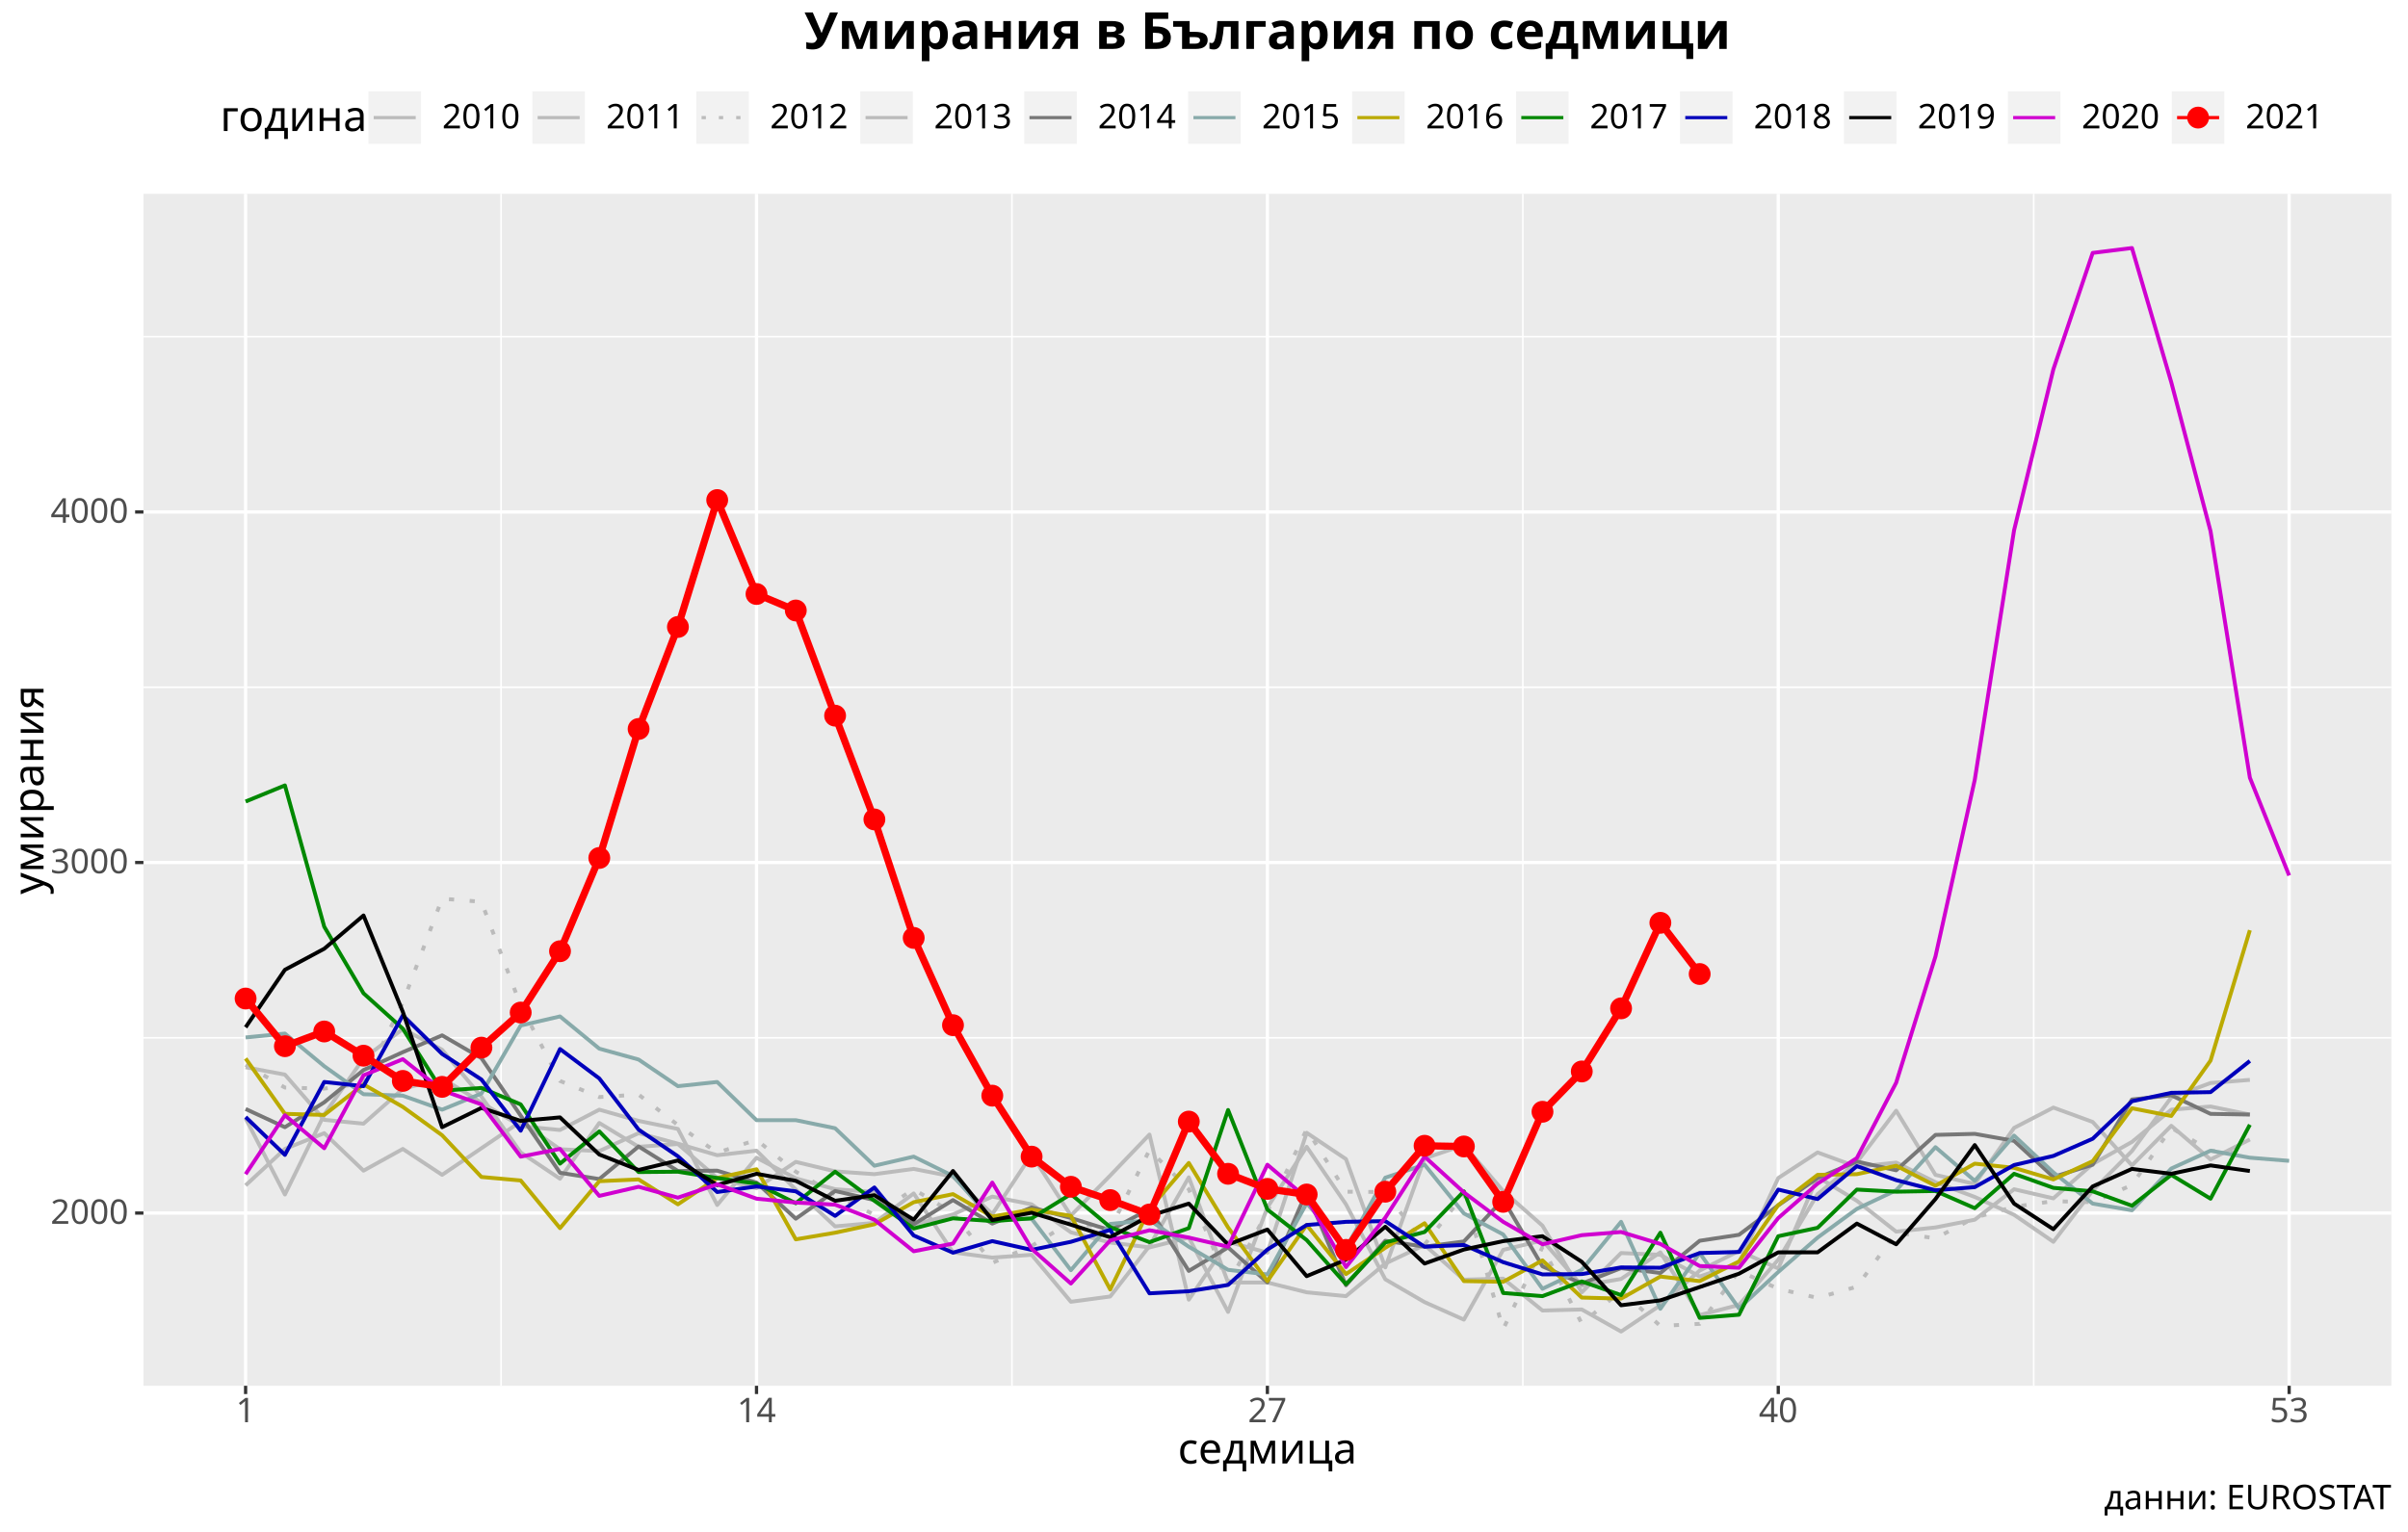
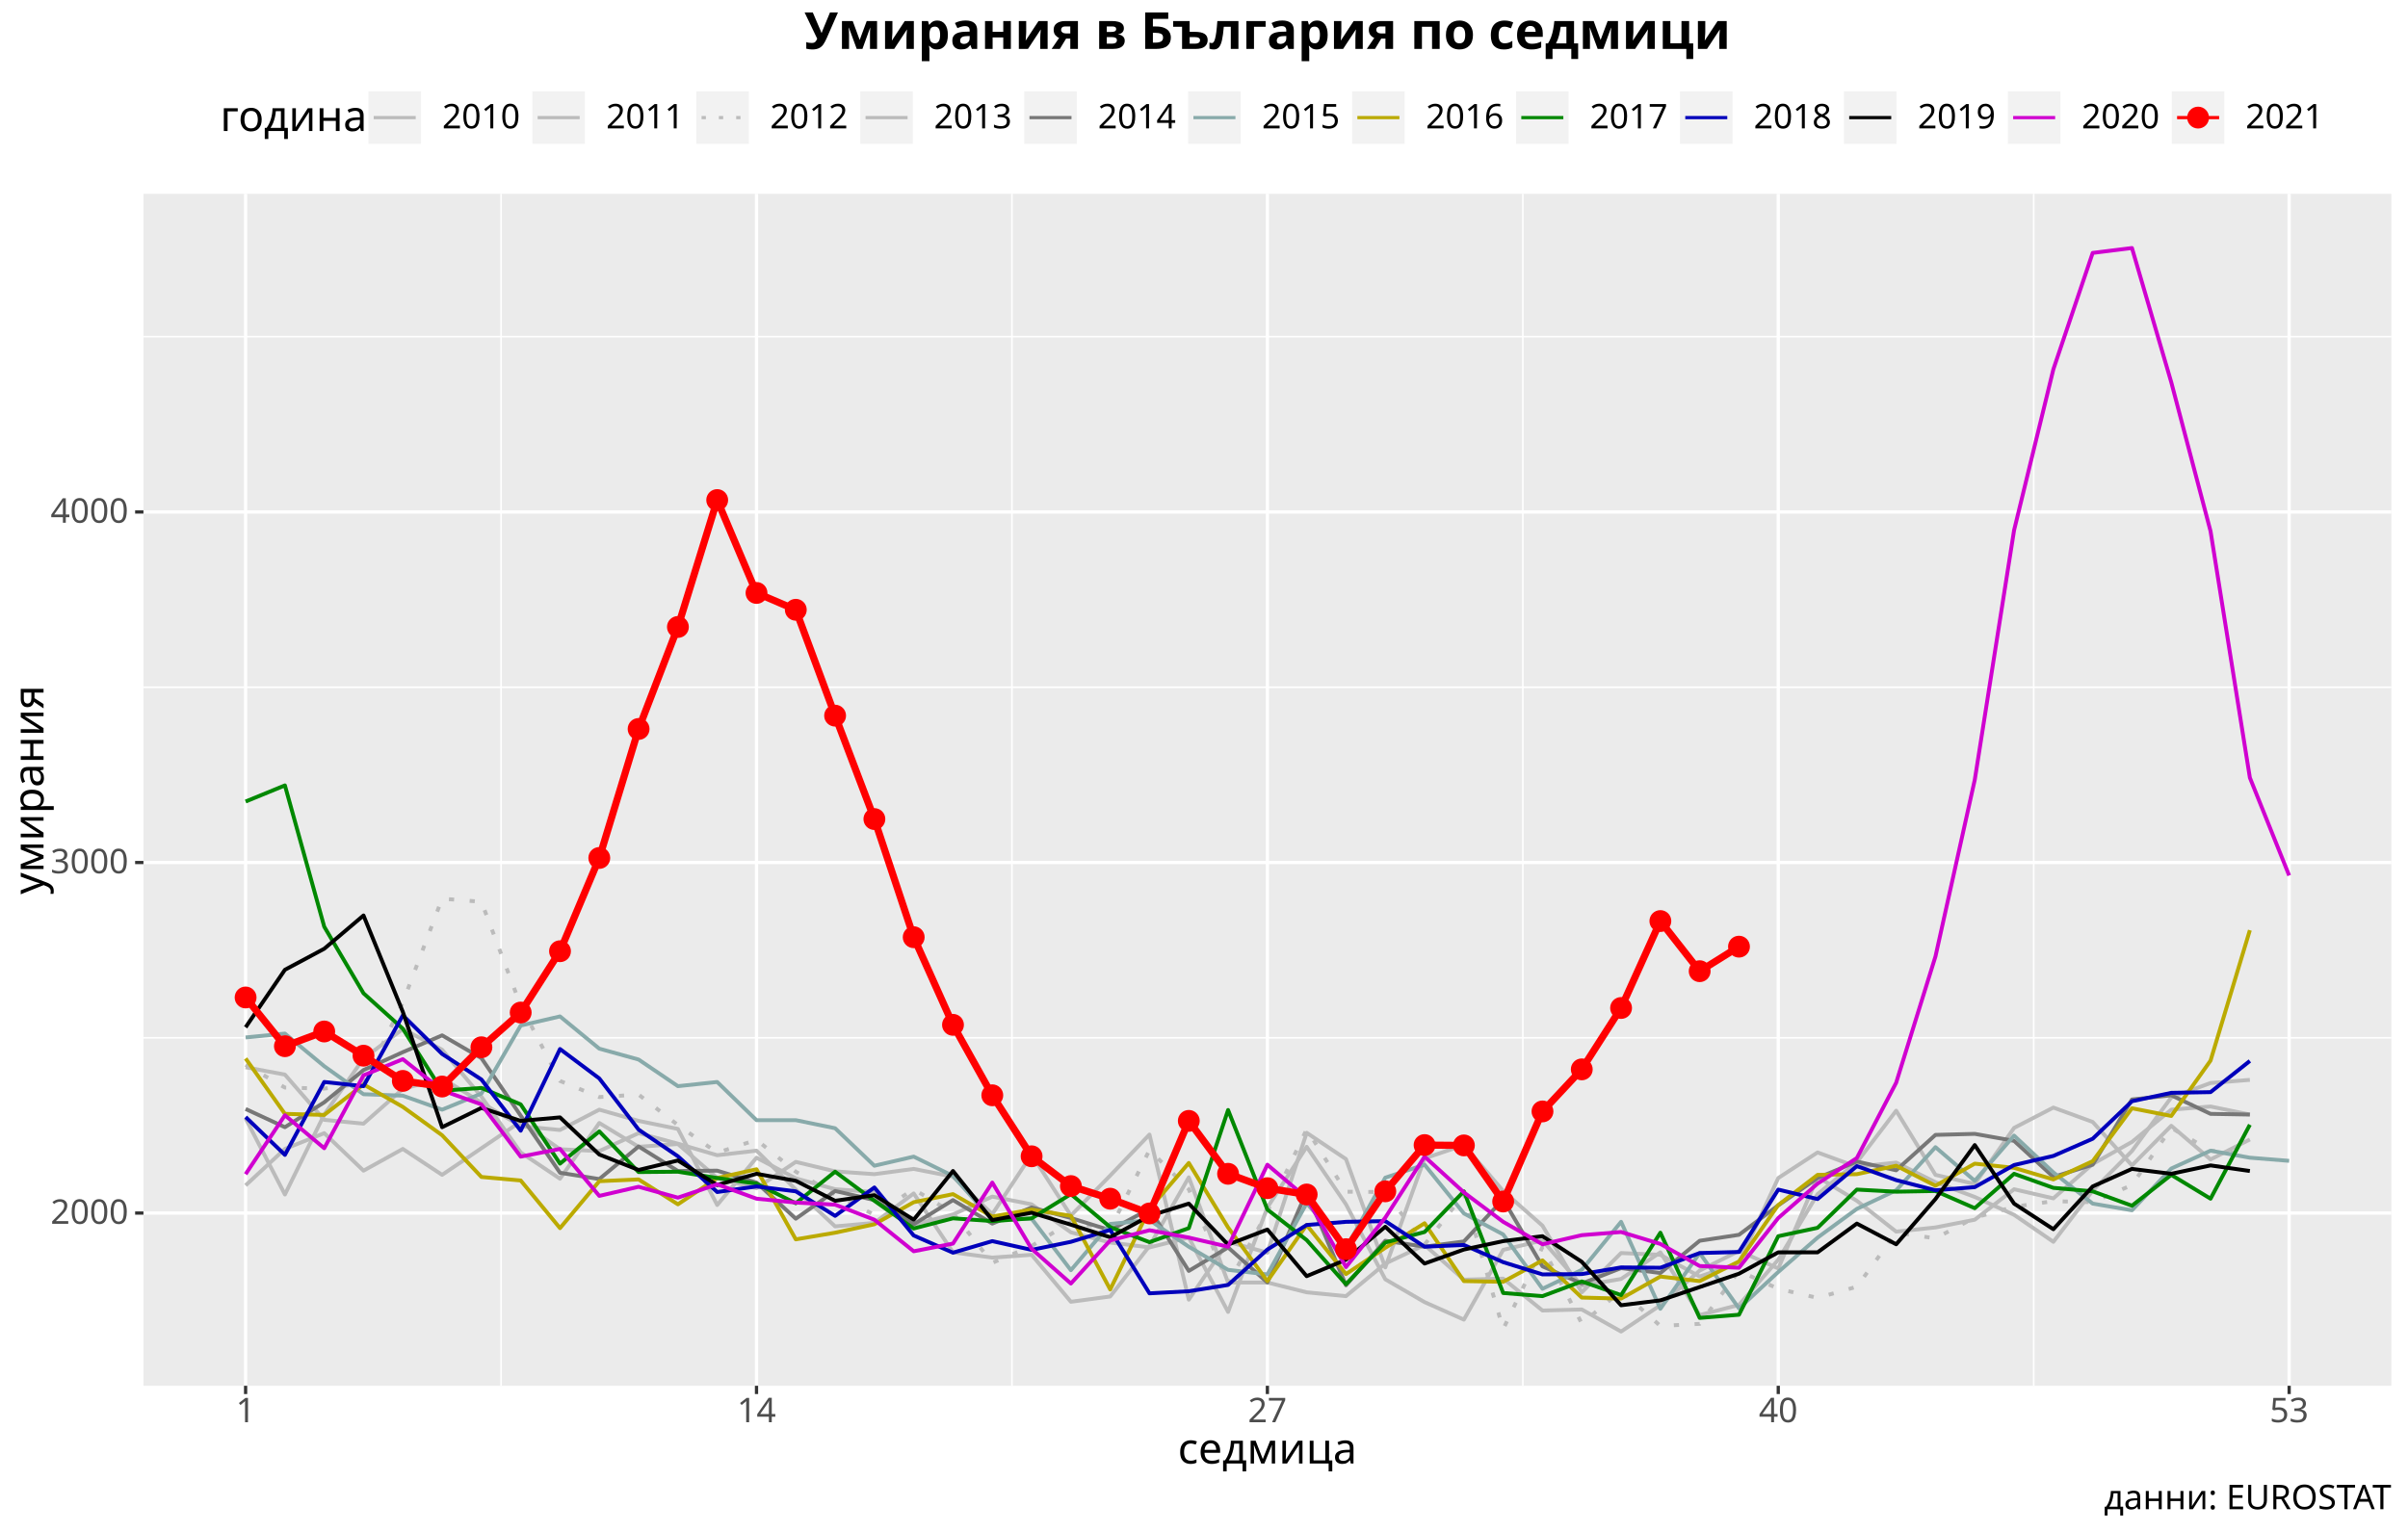
<svg xmlns="http://www.w3.org/2000/svg" class="svglite" viewBox="0 0 792.00 504.00">
  <defs>
    <style type="text/css">
    .svglite line, .svglite polyline, .svglite polygon, .svglite path, .svglite rect, .svglite circle {
      fill: none;
      stroke: #000000;
      stroke-linecap: round;
      stroke-linejoin: round;
      stroke-miterlimit: 10.00;
    }
  </style>
  </defs>
  <rect width="100%" height="100%" style="stroke: none; fill: #FFFFFF;" />
  <defs>
    <clipPath id="cpMC4wMHw3OTIuMDB8MC4wMHw1MDQuMDA=">
      <rect x="0.00" y="0.00" width="792.00" height="504.00" />
    </clipPath>
  </defs>
  <g clip-path="url(#cpMC4wMHw3OTIuMDB8MC4wMHw1MDQuMDA=)">
    <rect x="-0" y="-0" width="792.00" height="504.00" style="stroke-width: 1.07; stroke: #FFFFFF; fill: #FFFFFF;" />
  </g>
  <defs>
    <clipPath id="cpNDcuMTh8Nzg2LjUyfDYzLjc3fDQ1NS45MQ==">
      <rect x="47.18" y="63.77" width="739.34" height="392.14" />
    </clipPath>
  </defs>
  <g clip-path="url(#cpNDcuMTh8Nzg2LjUyfDYzLjc3fDQ1NS45MQ==)">
    <rect x="47.18" y="63.77" width="739.34" height="392.14" style="stroke-width: 1.07; stroke: none; fill: #EBEBEB;" />
    <polyline points="47.18,341.44 786.52,341.44 " style="stroke-width: 0.53; stroke: #FFFFFF; stroke-linecap: butt;" />
    <polyline points="47.18,226.11 786.52,226.11 " style="stroke-width: 0.53; stroke: #FFFFFF; stroke-linecap: butt;" />
    <polyline points="47.18,110.77 786.52,110.77 " style="stroke-width: 0.53; stroke: #FFFFFF; stroke-linecap: butt;" />
    <polyline points="164.80,455.91 164.80,63.77 " style="stroke-width: 0.53; stroke: #FFFFFF; stroke-linecap: butt;" />
    <polyline points="332.83,455.91 332.83,63.77 " style="stroke-width: 0.53; stroke: #FFFFFF; stroke-linecap: butt;" />
    <polyline points="500.87,455.91 500.87,63.77 " style="stroke-width: 0.53; stroke: #FFFFFF; stroke-linecap: butt;" />
    <polyline points="668.90,455.91 668.90,63.77 " style="stroke-width: 0.53; stroke: #FFFFFF; stroke-linecap: butt;" />
    <polyline points="47.18,399.10 786.52,399.10 " style="stroke-width: 1.07; stroke: #FFFFFF; stroke-linecap: butt;" />
    <polyline points="47.18,283.77 786.52,283.77 " style="stroke-width: 1.07; stroke: #FFFFFF; stroke-linecap: butt;" />
    <polyline points="47.18,168.44 786.52,168.44 " style="stroke-width: 1.07; stroke: #FFFFFF; stroke-linecap: butt;" />
    <polyline points="80.78,455.91 80.78,63.77 " style="stroke-width: 1.07; stroke: #FFFFFF; stroke-linecap: butt;" />
    <polyline points="248.82,455.91 248.82,63.77 " style="stroke-width: 1.07; stroke: #FFFFFF; stroke-linecap: butt;" />
    <polyline points="416.85,455.91 416.85,63.77 " style="stroke-width: 1.07; stroke: #FFFFFF; stroke-linecap: butt;" />
    <polyline points="584.88,455.91 584.88,63.77 " style="stroke-width: 1.07; stroke: #FFFFFF; stroke-linecap: butt;" />
    <polyline points="752.91,455.91 752.91,63.77 " style="stroke-width: 1.07; stroke: #FFFFFF; stroke-linecap: butt;" />
    <polyline points="80.78,367.96 93.71,392.99 106.64,366.69 119.56,348.24 132.49,338.55 145.41,345.36 158.34,360.81 171.26,379.15 184.19,387.80 197.11,369.46 210.04,377.30 222.97,376.38 235.89,387.57 248.82,390.91 261.74,382.26 274.67,385.38 287.59,386.30 300.52,384.57 313.44,387.11 326.37,399.45 339.30,379.84 352.22,399.91 365.15,386.76 378.07,373.27 391.00,427.59 403.92,408.56 416.85,412.13 429.77,372.69 442.70,381.34 455.63,416.98 468.55,381.11 481.48,376.73 494.40,391.84 507.33,403.25 520.25,425.17 533.18,412.25 546.10,412.83 559.03,419.98 571.96,415.48 584.88,387.57 597.81,379.15 610.73,383.88 623.66,382.49 636.58,388.95 649.51,393.80 662.44,399.68 675.36,408.56 688.29,391.72 701.21,378.69 714.14,361.04 727.06,356.31 739.99,355.28 " style="stroke-width: 1.28; stroke: #BBBBBB; stroke-linecap: butt;" />
    <polyline points="80.78,351.12 93.71,353.55 106.64,368.42 119.56,369.69 132.49,358.27 145.41,354.70 158.34,362.77 171.26,370.50 184.19,371.77 197.11,365.08 210.04,368.77 222.97,371.42 235.89,396.45 248.82,380.88 261.74,387.68 274.67,391.26 287.59,392.18 300.52,402.91 313.44,399.56 326.37,393.68 339.30,396.22 352.22,405.44 365.15,408.79 378.07,410.40 391.00,407.17 403.92,431.62 416.85,397.26 429.77,377.30 442.70,396.22 455.63,420.90 468.55,428.40 481.48,434.16 494.40,411.21 507.33,408.10 520.25,422.97 533.18,420.78 546.10,412.02 559.03,432.66 571.96,429.32 584.88,414.44 597.81,392.87 610.73,382.38 623.66,365.42 636.58,386.53 649.51,389.53 662.44,371.08 675.36,364.39 688.29,369.12 701.21,383.42 714.14,370.38 727.06,381.46 739.99,374.88 " style="stroke-width: 1.28; stroke: #BBBBBB; stroke-linecap: butt;" />
    <polyline points="80.78,350.32 93.71,357.81 106.64,358.16 119.56,356.43 132.49,329.79 145.41,295.65 158.34,296.69 171.26,330.83 184.19,355.62 197.11,360.93 210.04,360.12 222.97,370.15 235.89,379.26 248.82,375.00 261.74,385.49 274.67,392.99 287.59,399.68 300.52,391.26 313.44,399.10 326.37,415.48 339.30,409.94 352.22,401.98 365.15,404.41 378.07,378.34 391.00,391.26 403.92,422.40 416.85,398.64 429.77,371.54 442.70,392.07 455.63,392.18 468.55,409.48 481.48,392.87 494.40,437.28 507.33,410.29 520.25,435.43 533.18,424.70 546.10,436.24 559.03,435.55 571.96,418.13 584.88,424.01 597.81,427.01 610.73,423.32 623.66,405.56 636.58,407.41 649.51,400.60 662.44,397.03 675.36,395.18 688.29,395.53 701.21,389.87 714.14,371.08 727.06,378.57 739.99,379.73 " style="stroke-width: 1.28; stroke: #BBBBBB; stroke-dasharray: 1.71,5.12; stroke-linecap: butt;" />
    <polyline points="80.78,389.99 93.71,378.00 106.64,372.81 119.56,385.15 132.49,378.00 145.41,386.53 158.34,377.77 171.26,369.00 184.19,378.11 197.11,378.69 210.04,372.81 222.97,376.27 235.89,380.07 248.82,378.57 261.74,391.37 274.67,403.48 287.59,402.33 300.52,392.64 313.44,412.02 326.37,413.75 339.30,412.83 352.22,428.28 365.15,426.55 378.07,409.94 391.00,387.34 403.92,421.94 416.85,421.94 429.77,425.17 442.70,426.43 455.63,415.71 468.55,409.60 481.48,421.01 494.40,420.67 507.33,431.16 520.25,430.82 533.18,438.08 546.10,429.43 559.03,418.02 571.96,411.56 584.88,417.32 597.81,387.22 610.73,395.06 623.66,405.21 636.58,403.83 649.51,401.29 662.44,391.26 675.36,394.26 688.29,382.96 701.21,375.69 714.14,365.08 727.06,364.04 739.99,366.69 " style="stroke-width: 1.28; stroke: #BBBBBB; stroke-linecap: butt;" />
    <polyline points="80.78,364.85 93.71,370.85 106.64,362.66 119.56,352.05 132.49,346.16 145.41,340.63 158.34,348.13 171.26,367.04 184.19,385.84 197.11,387.91 210.04,377.19 222.97,385.26 235.89,385.15 248.82,389.07 261.74,400.95 274.67,391.84 287.59,394.83 300.52,402.79 313.44,394.83 326.37,402.56 339.30,397.26 352.22,400.72 365.15,404.75 378.07,397.72 391.00,418.13 403.92,410.40 416.85,421.94 429.77,392.07 442.70,422.86 455.63,408.21 468.55,410.17 481.48,408.44 494.40,394.60 507.33,416.63 520.25,422.28 533.18,417.21 546.10,418.82 559.03,408.21 571.96,406.25 584.88,396.56 597.81,387.57 610.73,382.15 623.66,385.03 636.58,373.38 649.51,373.04 662.44,375.34 675.36,387.22 688.29,383.19 701.21,361.73 714.14,360.35 727.06,366.46 739.99,366.69 " style="stroke-width: 1.28; stroke: #777777; stroke-linecap: butt;" />
    <polyline points="80.78,341.32 93.71,340.05 106.64,350.78 119.56,360.00 132.49,360.47 145.41,365.08 158.34,359.77 171.26,337.40 184.19,334.40 197.11,345.01 210.04,348.59 222.97,357.35 235.89,355.97 248.82,368.54 261.74,368.54 274.67,371.19 287.59,383.53 300.52,380.53 313.44,386.88 326.37,401.29 339.30,400.95 352.22,417.90 365.15,402.68 378.07,401.41 391.00,410.17 403.92,417.78 416.85,419.28 429.77,395.87 442.70,410.63 455.63,387.45 468.55,383.19 481.48,399.22 494.40,406.14 507.33,424.01 520.25,417.78 533.18,401.98 546.10,430.59 559.03,412.25 571.96,430.47 584.88,418.48 597.81,407.17 610.73,397.72 623.66,391.60 636.58,377.42 649.51,388.49 662.44,373.61 675.36,385.72 688.29,395.99 701.21,398.18 714.14,384.45 727.06,378.57 739.99,380.88 752.91,381.92 " style="stroke-width: 1.28; stroke: #88AAAA; stroke-linecap: butt;" />
    <polyline points="80.78,348.24 93.71,366.46 106.64,366.81 119.56,356.78 132.49,364.16 145.41,373.50 158.34,387.22 171.26,388.38 184.19,404.06 197.11,388.61 210.04,388.03 222.97,396.22 235.89,387.57 248.82,384.69 261.74,407.75 274.67,405.56 287.59,402.79 300.52,395.53 313.44,392.87 326.37,400.25 339.30,397.95 352.22,400.02 365.15,424.24 378.07,397.72 391.00,382.61 403.92,403.83 416.85,421.48 429.77,403.02 442.70,419.17 455.63,410.52 468.55,402.45 481.48,421.48 494.40,421.71 507.33,414.67 520.25,426.90 533.18,427.24 546.10,419.98 559.03,421.48 571.96,415.02 584.88,396.45 597.81,386.53 610.73,386.30 623.66,383.53 636.58,390.11 649.51,382.84 662.44,384.22 675.36,388.03 688.29,382.03 701.21,364.62 714.14,367.15 727.06,348.93 739.99,306.03 " style="stroke-width: 1.28; stroke: #BBAA00; stroke-linecap: butt;" />
    <polyline points="80.78,263.70 93.71,258.40 106.64,304.88 119.56,326.79 132.49,338.44 145.41,358.85 158.34,357.93 171.26,363.35 184.19,382.84 197.11,372.23 210.04,385.61 222.97,385.49 235.89,387.57 248.82,389.41 261.74,395.87 274.67,385.49 287.59,395.06 300.52,404.18 313.44,400.83 326.37,401.75 339.30,400.83 352.22,392.87 365.15,403.71 378.07,408.67 391.00,404.06 403.92,365.19 416.85,397.95 429.77,407.98 442.70,422.51 455.63,408.79 468.55,405.33 481.48,391.95 494.40,425.40 507.33,426.43 520.25,421.59 533.18,426.09 546.10,405.56 559.03,433.59 571.96,432.55 584.88,406.71 597.81,403.95 610.73,391.37 623.66,392.07 636.58,391.84 649.51,397.49 662.44,386.18 675.36,390.80 688.29,391.95 701.21,396.68 714.14,386.53 727.06,394.37 739.99,370.04 " style="stroke-width: 1.28; stroke: #008800; stroke-linecap: butt;" />
    <polyline points="80.78,367.50 93.71,379.96 106.64,355.97 119.56,357.35 132.49,334.05 145.41,346.74 158.34,355.16 171.26,372.00 184.19,345.13 197.11,354.81 210.04,371.65 222.97,380.42 235.89,392.18 248.82,390.34 261.74,391.95 274.67,400.02 287.59,390.68 300.52,406.48 313.44,412.13 326.37,408.33 339.30,411.21 352.22,408.56 365.15,404.64 378.07,425.51 391.00,424.82 403.92,422.74 416.85,411.10 429.77,403.02 442.70,401.98 455.63,401.75 468.55,410.17 481.48,409.60 494.40,415.25 507.33,419.28 520.25,419.17 533.18,416.98 546.10,417.09 559.03,412.25 571.96,411.90 584.88,391.37 597.81,394.49 610.73,383.65 623.66,388.26 636.58,391.60 649.51,390.57 662.44,383.30 675.36,380.30 688.29,374.65 701.21,362.31 714.14,359.54 727.06,359.31 739.99,349.05 " style="stroke-width: 1.28; stroke: #0000BB; stroke-linecap: butt;" />
    <polyline points="80.78,337.98 93.71,319.06 106.64,312.14 119.56,301.19 132.49,332.90 145.41,370.85 158.34,364.50 171.26,368.77 184.19,367.62 197.11,379.84 210.04,384.92 222.97,381.80 235.89,389.87 248.82,386.18 261.74,388.49 274.67,395.06 287.59,393.22 300.52,401.29 313.44,385.26 326.37,401.41 339.30,398.99 352.22,402.91 365.15,407.06 378.07,400.02 391.00,395.99 403.92,409.48 416.85,404.52 429.77,419.86 442.70,414.44 455.63,403.60 468.55,415.71 481.48,411.10 494.40,408.33 507.33,406.71 520.25,415.13 533.18,429.43 546.10,427.82 559.03,423.44 571.96,419.05 584.88,412.02 597.81,412.02 610.73,402.56 623.66,409.37 636.58,394.49 649.51,376.73 662.44,395.99 675.36,404.41 688.29,390.34 701.21,384.57 714.14,386.18 727.06,383.42 739.99,385.26 " style="stroke-width: 1.28; stroke-linecap: butt;" />
    <polyline points="80.78,386.30 93.71,366.92 106.64,377.77 119.56,353.78 132.49,348.47 145.41,358.74 158.34,363.35 171.26,380.53 184.19,378.00 197.11,393.45 210.04,390.45 222.97,394.03 235.89,389.64 248.82,394.37 261.74,395.64 274.67,396.33 287.59,401.29 300.52,411.67 313.44,409.14 326.37,389.07 339.30,410.87 352.22,422.28 365.15,408.10 378.07,404.75 391.00,407.17 403.92,410.17 416.85,383.19 429.77,394.14 442.70,416.86 455.63,400.60 468.55,380.53 481.48,392.30 494.40,401.98 507.33,409.37 520.25,406.37 533.18,405.33 546.10,409.25 559.03,416.52 571.96,417.09 584.88,400.72 597.81,389.41 610.73,380.99 623.66,356.20 636.58,314.68 649.51,256.55 662.44,174.44 675.36,121.50 688.29,83.21 701.21,81.60 714.14,125.77 727.06,174.78 739.99,255.86 752.91,288.04 " style="stroke-width: 1.28; stroke: #D000D0; stroke-linecap: butt;" />
-     <polyline points="80.78,328.52 93.71,344.20 106.64,339.36 119.56,347.32 132.49,355.62 145.41,357.58 158.34,344.67 171.26,333.13 184.19,312.95 197.11,282.27 210.04,239.83 222.97,206.27 235.89,164.52 248.82,195.43 261.74,200.85 274.67,235.45 287.59,269.59 300.52,308.57 313.44,337.28 326.37,360.47 339.30,380.53 352.22,390.45 365.15,394.83 378.07,399.56 391.00,369.00 403.92,386.18 416.85,391.14 429.77,392.99 442.70,411.21 455.63,392.07 468.55,376.96 481.48,377.19 494.40,395.41 507.33,365.77 520.25,352.51 533.18,331.75 546.10,303.61 559.03,320.45 " style="stroke-width: 2.35; stroke: #FF0000; stroke-linecap: butt;" />
-     <circle cx="80.78" cy="328.52" r="3.24" style="stroke-width: 0.71; stroke: #FF0000; fill: #FF0000;" />
+     <polyline points="80.78,328.17 93.71,344.20 106.64,339.36 119.56,347.32 132.49,355.62 145.41,357.47 158.34,344.55 171.26,333.13 184.19,312.95 197.11,282.27 210.04,239.83 222.97,206.27 235.89,164.52 248.82,195.08 261.74,200.62 274.67,235.45 287.59,269.47 300.52,308.34 313.44,337.17 326.37,360.35 339.30,380.42 352.22,390.22 365.15,394.37 378.07,399.22 391.00,368.77 403.92,386.18 416.85,390.91 429.77,392.99 442.70,410.98 455.63,391.95 468.55,376.73 481.48,376.84 494.40,395.30 507.33,365.66 520.25,351.82 533.18,331.63 546.10,303.03 559.03,319.52 571.96,311.45 " style="stroke-width: 2.35; stroke: #FF0000; stroke-linecap: butt;" />
+     <circle cx="80.78" cy="328.17" r="3.24" style="stroke-width: 0.71; stroke: #FF0000; fill: #FF0000;" />
    <circle cx="93.71" cy="344.20" r="3.24" style="stroke-width: 0.71; stroke: #FF0000; fill: #FF0000;" />
    <circle cx="106.64" cy="339.36" r="3.24" style="stroke-width: 0.71; stroke: #FF0000; fill: #FF0000;" />
    <circle cx="119.56" cy="347.32" r="3.24" style="stroke-width: 0.71; stroke: #FF0000; fill: #FF0000;" />
    <circle cx="132.49" cy="355.62" r="3.24" style="stroke-width: 0.71; stroke: #FF0000; fill: #FF0000;" />
-     <circle cx="145.41" cy="357.58" r="3.24" style="stroke-width: 0.71; stroke: #FF0000; fill: #FF0000;" />
-     <circle cx="158.34" cy="344.67" r="3.24" style="stroke-width: 0.71; stroke: #FF0000; fill: #FF0000;" />
+     <circle cx="145.41" cy="357.47" r="3.24" style="stroke-width: 0.71; stroke: #FF0000; fill: #FF0000;" />
+     <circle cx="158.34" cy="344.55" r="3.24" style="stroke-width: 0.71; stroke: #FF0000; fill: #FF0000;" />
    <circle cx="171.26" cy="333.13" r="3.24" style="stroke-width: 0.71; stroke: #FF0000; fill: #FF0000;" />
    <circle cx="184.19" cy="312.95" r="3.24" style="stroke-width: 0.71; stroke: #FF0000; fill: #FF0000;" />
    <circle cx="197.11" cy="282.27" r="3.24" style="stroke-width: 0.71; stroke: #FF0000; fill: #FF0000;" />
    <circle cx="210.04" cy="239.83" r="3.24" style="stroke-width: 0.71; stroke: #FF0000; fill: #FF0000;" />
    <circle cx="222.97" cy="206.27" r="3.24" style="stroke-width: 0.71; stroke: #FF0000; fill: #FF0000;" />
    <circle cx="235.89" cy="164.52" r="3.24" style="stroke-width: 0.71; stroke: #FF0000; fill: #FF0000;" />
-     <circle cx="248.82" cy="195.43" r="3.24" style="stroke-width: 0.71; stroke: #FF0000; fill: #FF0000;" />
-     <circle cx="261.74" cy="200.85" r="3.24" style="stroke-width: 0.71; stroke: #FF0000; fill: #FF0000;" />
+     <circle cx="248.82" cy="195.08" r="3.24" style="stroke-width: 0.71; stroke: #FF0000; fill: #FF0000;" />
+     <circle cx="261.74" cy="200.62" r="3.24" style="stroke-width: 0.71; stroke: #FF0000; fill: #FF0000;" />
    <circle cx="274.67" cy="235.45" r="3.24" style="stroke-width: 0.71; stroke: #FF0000; fill: #FF0000;" />
-     <circle cx="287.59" cy="269.59" r="3.24" style="stroke-width: 0.71; stroke: #FF0000; fill: #FF0000;" />
-     <circle cx="300.52" cy="308.57" r="3.24" style="stroke-width: 0.71; stroke: #FF0000; fill: #FF0000;" />
-     <circle cx="313.44" cy="337.28" r="3.24" style="stroke-width: 0.71; stroke: #FF0000; fill: #FF0000;" />
-     <circle cx="326.37" cy="360.47" r="3.24" style="stroke-width: 0.71; stroke: #FF0000; fill: #FF0000;" />
-     <circle cx="339.30" cy="380.53" r="3.24" style="stroke-width: 0.71; stroke: #FF0000; fill: #FF0000;" />
-     <circle cx="352.22" cy="390.45" r="3.24" style="stroke-width: 0.71; stroke: #FF0000; fill: #FF0000;" />
-     <circle cx="365.15" cy="394.83" r="3.24" style="stroke-width: 0.71; stroke: #FF0000; fill: #FF0000;" />
-     <circle cx="378.07" cy="399.56" r="3.24" style="stroke-width: 0.71; stroke: #FF0000; fill: #FF0000;" />
-     <circle cx="391.00" cy="369.00" r="3.24" style="stroke-width: 0.71; stroke: #FF0000; fill: #FF0000;" />
+     <circle cx="287.59" cy="269.47" r="3.24" style="stroke-width: 0.71; stroke: #FF0000; fill: #FF0000;" />
+     <circle cx="300.52" cy="308.34" r="3.24" style="stroke-width: 0.71; stroke: #FF0000; fill: #FF0000;" />
+     <circle cx="313.44" cy="337.17" r="3.24" style="stroke-width: 0.71; stroke: #FF0000; fill: #FF0000;" />
+     <circle cx="326.37" cy="360.35" r="3.24" style="stroke-width: 0.71; stroke: #FF0000; fill: #FF0000;" />
+     <circle cx="339.30" cy="380.42" r="3.24" style="stroke-width: 0.71; stroke: #FF0000; fill: #FF0000;" />
+     <circle cx="352.22" cy="390.22" r="3.24" style="stroke-width: 0.71; stroke: #FF0000; fill: #FF0000;" />
+     <circle cx="365.15" cy="394.37" r="3.24" style="stroke-width: 0.71; stroke: #FF0000; fill: #FF0000;" />
+     <circle cx="378.07" cy="399.22" r="3.24" style="stroke-width: 0.71; stroke: #FF0000; fill: #FF0000;" />
+     <circle cx="391.00" cy="368.77" r="3.24" style="stroke-width: 0.71; stroke: #FF0000; fill: #FF0000;" />
    <circle cx="403.92" cy="386.18" r="3.24" style="stroke-width: 0.71; stroke: #FF0000; fill: #FF0000;" />
-     <circle cx="416.85" cy="391.14" r="3.24" style="stroke-width: 0.71; stroke: #FF0000; fill: #FF0000;" />
+     <circle cx="416.85" cy="390.91" r="3.24" style="stroke-width: 0.71; stroke: #FF0000; fill: #FF0000;" />
    <circle cx="429.77" cy="392.99" r="3.24" style="stroke-width: 0.71; stroke: #FF0000; fill: #FF0000;" />
-     <circle cx="442.70" cy="411.21" r="3.24" style="stroke-width: 0.71; stroke: #FF0000; fill: #FF0000;" />
-     <circle cx="455.63" cy="392.07" r="3.24" style="stroke-width: 0.71; stroke: #FF0000; fill: #FF0000;" />
-     <circle cx="468.55" cy="376.96" r="3.24" style="stroke-width: 0.71; stroke: #FF0000; fill: #FF0000;" />
-     <circle cx="481.48" cy="377.19" r="3.24" style="stroke-width: 0.71; stroke: #FF0000; fill: #FF0000;" />
-     <circle cx="494.40" cy="395.41" r="3.24" style="stroke-width: 0.71; stroke: #FF0000; fill: #FF0000;" />
-     <circle cx="507.33" cy="365.77" r="3.24" style="stroke-width: 0.71; stroke: #FF0000; fill: #FF0000;" />
-     <circle cx="520.25" cy="352.51" r="3.24" style="stroke-width: 0.71; stroke: #FF0000; fill: #FF0000;" />
-     <circle cx="533.18" cy="331.75" r="3.24" style="stroke-width: 0.71; stroke: #FF0000; fill: #FF0000;" />
-     <circle cx="546.10" cy="303.61" r="3.24" style="stroke-width: 0.71; stroke: #FF0000; fill: #FF0000;" />
-     <circle cx="559.03" cy="320.45" r="3.24" style="stroke-width: 0.71; stroke: #FF0000; fill: #FF0000;" />
+     <circle cx="442.70" cy="410.98" r="3.24" style="stroke-width: 0.71; stroke: #FF0000; fill: #FF0000;" />
+     <circle cx="455.63" cy="391.95" r="3.24" style="stroke-width: 0.71; stroke: #FF0000; fill: #FF0000;" />
+     <circle cx="468.55" cy="376.73" r="3.24" style="stroke-width: 0.71; stroke: #FF0000; fill: #FF0000;" />
+     <circle cx="481.48" cy="376.84" r="3.24" style="stroke-width: 0.71; stroke: #FF0000; fill: #FF0000;" />
+     <circle cx="494.40" cy="395.30" r="3.24" style="stroke-width: 0.71; stroke: #FF0000; fill: #FF0000;" />
+     <circle cx="507.33" cy="365.66" r="3.24" style="stroke-width: 0.71; stroke: #FF0000; fill: #FF0000;" />
+     <circle cx="520.25" cy="351.82" r="3.24" style="stroke-width: 0.71; stroke: #FF0000; fill: #FF0000;" />
+     <circle cx="533.18" cy="331.63" r="3.24" style="stroke-width: 0.71; stroke: #FF0000; fill: #FF0000;" />
+     <circle cx="546.10" cy="303.03" r="3.24" style="stroke-width: 0.71; stroke: #FF0000; fill: #FF0000;" />
+     <circle cx="559.03" cy="319.52" r="3.24" style="stroke-width: 0.71; stroke: #FF0000; fill: #FF0000;" />
+     <circle cx="571.96" cy="311.45" r="3.24" style="stroke-width: 0.71; stroke: #FF0000; fill: #FF0000;" />
  </g>
  <g clip-path="url(#cpMC4wMHw3OTIuMDB8MC4wMHw1MDQuMDA=)">
    <text x="42.25" y="402.64" text-anchor="end" style="font-size: 11.20px; fill: #4D4D4D; font-family: Calibri;" textLength="22.69px" lengthAdjust="spacingAndGlyphs">2000</text>
    <text x="42.25" y="287.31" text-anchor="end" style="font-size: 11.20px; fill: #4D4D4D; font-family: Calibri;" textLength="22.69px" lengthAdjust="spacingAndGlyphs">3000</text>
    <text x="42.25" y="171.98" text-anchor="end" style="font-size: 11.20px; fill: #4D4D4D; font-family: Calibri;" textLength="22.69px" lengthAdjust="spacingAndGlyphs">4000</text>
    <polyline points="44.44,399.10 47.18,399.10 " style="stroke-width: 1.07; stroke: #333333; stroke-linecap: butt;" />
    <polyline points="44.44,283.77 47.18,283.77 " style="stroke-width: 1.07; stroke: #333333; stroke-linecap: butt;" />
    <polyline points="44.44,168.44 47.18,168.44 " style="stroke-width: 1.07; stroke: #333333; stroke-linecap: butt;" />
    <polyline points="80.78,458.65 80.78,455.91 " style="stroke-width: 1.07; stroke: #333333; stroke-linecap: butt;" />
    <polyline points="248.82,458.65 248.82,455.91 " style="stroke-width: 1.07; stroke: #333333; stroke-linecap: butt;" />
    <polyline points="416.85,458.65 416.85,455.91 " style="stroke-width: 1.07; stroke: #333333; stroke-linecap: butt;" />
    <polyline points="584.88,458.65 584.88,455.91 " style="stroke-width: 1.07; stroke: #333333; stroke-linecap: butt;" />
    <polyline points="752.91,458.65 752.91,455.91 " style="stroke-width: 1.07; stroke: #333333; stroke-linecap: butt;" />
    <text x="80.78" y="467.91" text-anchor="middle" style="font-size: 11.20px; fill: #4D4D4D; font-family: Calibri;" textLength="5.67px" lengthAdjust="spacingAndGlyphs">1</text>
    <text x="248.82" y="467.91" text-anchor="middle" style="font-size: 11.20px; fill: #4D4D4D; font-family: Calibri;" textLength="11.35px" lengthAdjust="spacingAndGlyphs">14</text>
    <text x="416.85" y="467.91" text-anchor="middle" style="font-size: 11.20px; fill: #4D4D4D; font-family: Calibri;" textLength="11.35px" lengthAdjust="spacingAndGlyphs">27</text>
    <text x="584.88" y="467.91" text-anchor="middle" style="font-size: 11.20px; fill: #4D4D4D; font-family: Calibri;" textLength="11.35px" lengthAdjust="spacingAndGlyphs">40</text>
    <text x="752.91" y="467.91" text-anchor="middle" style="font-size: 11.20px; fill: #4D4D4D; font-family: Calibri;" textLength="11.35px" lengthAdjust="spacingAndGlyphs">53</text>
    <text x="416.85" y="481.49" text-anchor="middle" style="font-size: 14.00px; font-family: Calibri;" textLength="52.01px" lengthAdjust="spacingAndGlyphs">седмица</text>
    <text transform="translate(14.32,259.84) rotate(-90)" text-anchor="middle" style="font-size: 14.00px; font-family: Calibri;" textLength="59.11px" lengthAdjust="spacingAndGlyphs">умирания</text>
    <rect x="66.95" y="24.57" width="699.81" height="28.24" style="stroke-width: 1.07; stroke: none; fill: #FFFFFF;" />
    <text x="72.43" y="43.11" style="font-size: 14.00px; font-family: Calibri;" textLength="41.78px" lengthAdjust="spacingAndGlyphs">година</text>
    <rect x="121.18" y="30.05" width="17.28" height="17.28" style="stroke-width: 1.07; stroke: none; fill: #F2F2F2;" />
    <line x1="122.91" y1="38.69" x2="136.73" y2="38.69" style="stroke-width: 1.07; stroke: #BBBBBB; stroke-linecap: butt;" />
    <rect x="175.10" y="30.05" width="17.28" height="17.28" style="stroke-width: 1.07; stroke: none; fill: #F2F2F2;" />
    <line x1="176.83" y1="38.69" x2="190.66" y2="38.69" style="stroke-width: 1.07; stroke: #BBBBBB; stroke-linecap: butt;" />
    <rect x="229.03" y="30.05" width="17.28" height="17.28" style="stroke-width: 1.07; stroke: none; fill: #F2F2F2;" />
    <line x1="230.75" y1="38.69" x2="244.58" y2="38.69" style="stroke-width: 1.07; stroke: #BBBBBB; stroke-dasharray: 1.42,4.27; stroke-linecap: butt;" />
    <rect x="282.95" y="30.05" width="17.28" height="17.28" style="stroke-width: 1.07; stroke: none; fill: #F2F2F2;" />
    <line x1="284.68" y1="38.69" x2="298.50" y2="38.69" style="stroke-width: 1.07; stroke: #BBBBBB; stroke-linecap: butt;" />
    <rect x="336.87" y="30.05" width="17.28" height="17.28" style="stroke-width: 1.07; stroke: none; fill: #F2F2F2;" />
    <line x1="338.60" y1="38.69" x2="352.42" y2="38.69" style="stroke-width: 1.07; stroke: #777777; stroke-linecap: butt;" />
    <rect x="390.79" y="30.05" width="17.28" height="17.28" style="stroke-width: 1.07; stroke: none; fill: #F2F2F2;" />
    <line x1="392.52" y1="38.69" x2="406.34" y2="38.69" style="stroke-width: 1.07; stroke: #88AAAA; stroke-linecap: butt;" />
    <rect x="444.71" y="30.05" width="17.28" height="17.28" style="stroke-width: 1.07; stroke: none; fill: #F2F2F2;" />
    <line x1="446.44" y1="38.69" x2="460.27" y2="38.69" style="stroke-width: 1.07; stroke: #BBAA00; stroke-linecap: butt;" />
    <rect x="498.64" y="30.05" width="17.28" height="17.28" style="stroke-width: 1.07; stroke: none; fill: #F2F2F2;" />
    <line x1="500.36" y1="38.69" x2="514.19" y2="38.69" style="stroke-width: 1.07; stroke: #008800; stroke-linecap: butt;" />
    <rect x="552.56" y="30.05" width="17.28" height="17.28" style="stroke-width: 1.07; stroke: none; fill: #F2F2F2;" />
    <line x1="554.29" y1="38.69" x2="568.11" y2="38.69" style="stroke-width: 1.07; stroke: #0000BB; stroke-linecap: butt;" />
    <rect x="606.48" y="30.05" width="17.28" height="17.28" style="stroke-width: 1.07; stroke: none; fill: #F2F2F2;" />
    <line x1="608.21" y1="38.69" x2="622.03" y2="38.69" style="stroke-width: 1.07; stroke-linecap: butt;" />
    <rect x="660.40" y="30.05" width="17.28" height="17.28" style="stroke-width: 1.07; stroke: none; fill: #F2F2F2;" />
    <line x1="662.13" y1="38.69" x2="675.95" y2="38.69" style="stroke-width: 1.07; stroke: #D000D0; stroke-linecap: butt;" />
    <rect x="714.32" y="30.05" width="17.28" height="17.28" style="stroke-width: 1.07; stroke: none; fill: #F2F2F2;" />
    <line x1="716.05" y1="38.69" x2="729.88" y2="38.69" style="stroke-width: 1.07; stroke: #FF0000; stroke-linecap: butt;" />
    <circle cx="722.96" cy="38.69" r="3.24" style="stroke-width: 0.71; stroke: #FF0000; fill: #FF0000;" />
    <text x="145.44" y="42.23" style="font-size: 11.20px; font-family: Calibri;" textLength="22.69px" lengthAdjust="spacingAndGlyphs">2010</text>
    <text x="199.36" y="42.23" style="font-size: 11.20px; font-family: Calibri;" textLength="22.69px" lengthAdjust="spacingAndGlyphs">2011</text>
    <text x="253.28" y="42.23" style="font-size: 11.20px; font-family: Calibri;" textLength="22.69px" lengthAdjust="spacingAndGlyphs">2012</text>
    <text x="307.20" y="42.23" style="font-size: 11.20px; font-family: Calibri;" textLength="22.69px" lengthAdjust="spacingAndGlyphs">2013</text>
    <text x="361.12" y="42.23" style="font-size: 11.20px; font-family: Calibri;" textLength="22.69px" lengthAdjust="spacingAndGlyphs">2014</text>
    <text x="415.05" y="42.23" style="font-size: 11.20px; font-family: Calibri;" textLength="22.69px" lengthAdjust="spacingAndGlyphs">2015</text>
    <text x="468.97" y="42.23" style="font-size: 11.20px; font-family: Calibri;" textLength="22.69px" lengthAdjust="spacingAndGlyphs">2016</text>
    <text x="522.89" y="42.23" style="font-size: 11.20px; font-family: Calibri;" textLength="22.69px" lengthAdjust="spacingAndGlyphs">2017</text>
    <text x="576.81" y="42.23" style="font-size: 11.20px; font-family: Calibri;" textLength="22.69px" lengthAdjust="spacingAndGlyphs">2018</text>
    <text x="630.73" y="42.23" style="font-size: 11.20px; font-family: Calibri;" textLength="22.69px" lengthAdjust="spacingAndGlyphs">2019</text>
    <text x="684.66" y="42.23" style="font-size: 11.20px; font-family: Calibri;" textLength="22.69px" lengthAdjust="spacingAndGlyphs">2020</text>
    <text x="738.58" y="42.23" style="font-size: 11.20px; font-family: Calibri;" textLength="22.69px" lengthAdjust="spacingAndGlyphs">2021</text>
    <text x="416.85" y="16.10" text-anchor="middle" style="font-size: 16.80px; font-weight: bold; font-family: Calibri;" textLength="250.11px" lengthAdjust="spacingAndGlyphs">Умирания в България по седмици</text>
    <text x="786.52" y="496.53" text-anchor="end" style="font-size: 11.20px; font-family: Calibri;" textLength="82.91px" lengthAdjust="spacingAndGlyphs">данни: EUROSTAT</text>
  </g>
</svg>
